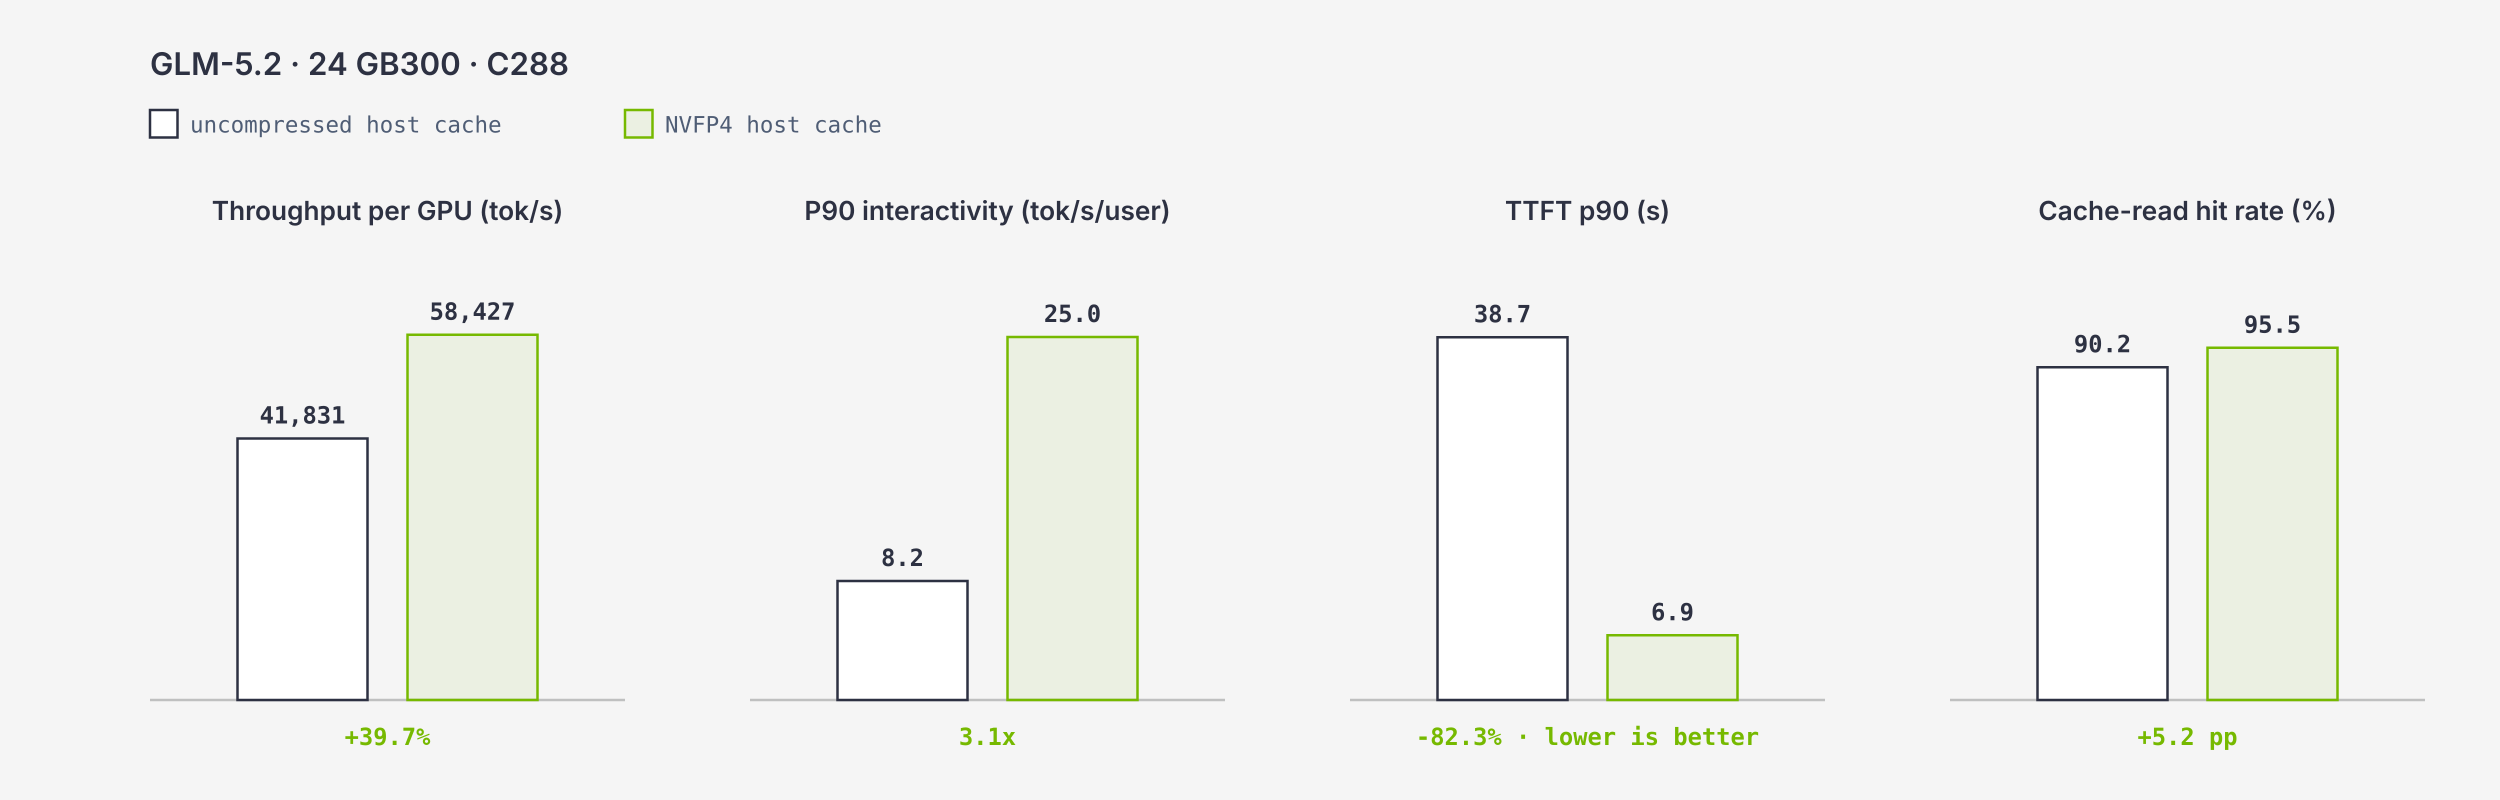
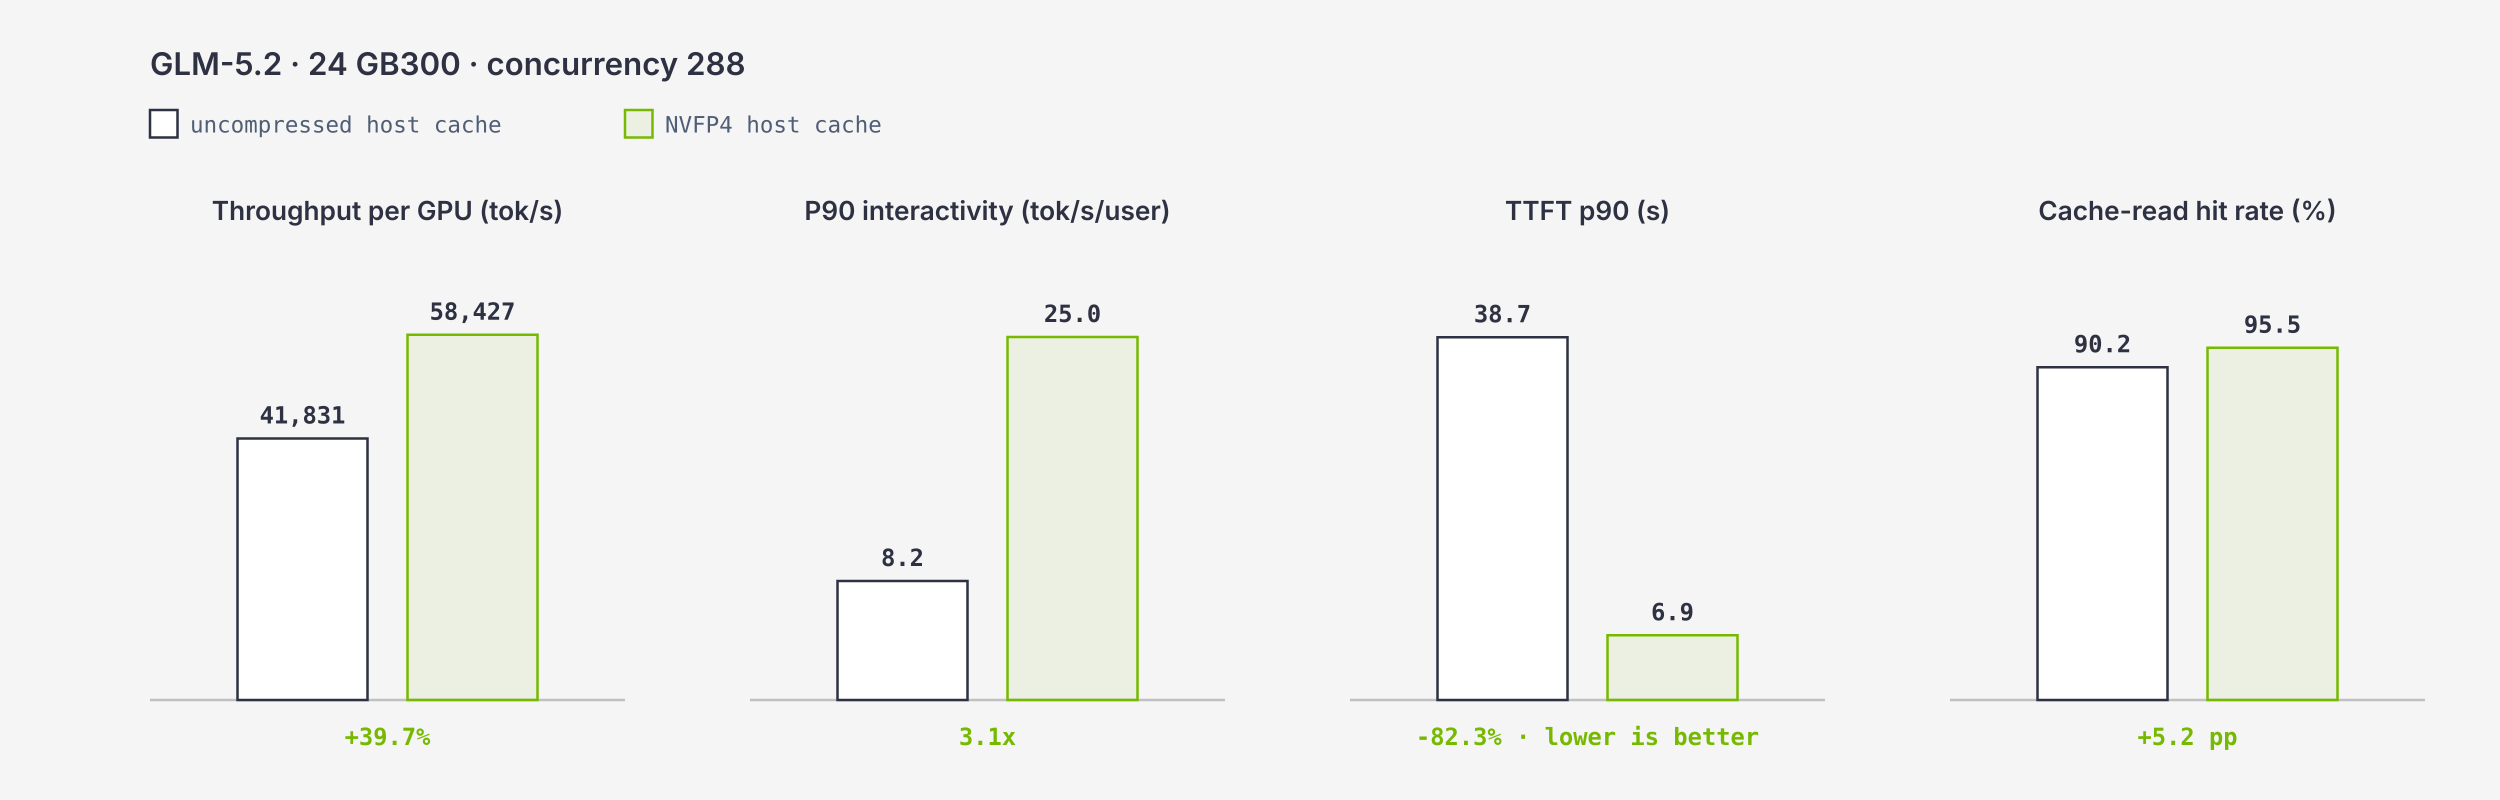
<svg xmlns="http://www.w3.org/2000/svg" viewBox="0 0 1000 320" width="1000" height="320">
  <defs>
    <marker id="ah" markerWidth="8" markerHeight="8" refX="7" refY="4" orient="auto" markerUnits="userSpaceOnUse">
      <path d="M0,0.5 L7,4 L0,7.5" fill="none" stroke="#4f5d75" stroke-width="1" />
    </marker>
  </defs>
  <rect width="1000" height="320" fill="#f5f5f5" />
-   <text x="60.0" y="30.0" font-family="'Geist','Inter',system-ui,-apple-system,'Segoe UI',sans-serif" font-size="12.5" font-weight="600" fill="#2d3142" text-anchor="start">GLM-5.2 · 24 GB300 · C288</text>
+   <text x="60.0" y="30.0" font-family="'Geist','Inter',system-ui,-apple-system,'Segoe UI',sans-serif" font-size="12.5" font-weight="600" fill="#2d3142" text-anchor="start">GLM-5.2 · 24 GB300 · concurrency 288</text>
  <rect x="60" y="44" width="11" height="11" fill="#ffffff" stroke="#2d3142" />
  <text x="76.0" y="53.0" font-family="'Geist Mono','SFMono-Regular',Menlo,Consolas,monospace" font-size="9" font-weight="500" fill="#4f5d75" text-anchor="start">uncompressed host cache</text>
  <rect x="250" y="44" width="11" height="11" fill="rgba(118,185,0,0.08)" stroke="#76B900" />
  <text x="266.0" y="53.0" font-family="'Geist Mono','SFMono-Regular',Menlo,Consolas,monospace" font-size="9" font-weight="500" fill="#4f5d75" text-anchor="start">NVFP4 host cache</text>
  <text x="155.0" y="88.0" font-family="'Geist','Inter',system-ui,-apple-system,'Segoe UI',sans-serif" font-size="10.5" font-weight="600" fill="#2d3142" text-anchor="middle">Throughput per GPU (tok/s)</text>
  <line x1="60" y1="280" x2="250" y2="280" stroke="#bfc0c0" stroke-width="1" />
  <rect x="95.0" y="175.4" width="52" height="104.6" fill="#ffffff" stroke="#2d3142" stroke-width="1" />
  <text x="121.0" y="169.4" font-family="'Geist Mono','SFMono-Regular',Menlo,Consolas,monospace" font-size="9.5" font-weight="600" fill="#2d3142" text-anchor="middle">41,831</text>
  <rect x="163.0" y="133.9" width="52" height="146.1" fill="rgba(118,185,0,0.08)" stroke="#76B900" stroke-width="1" />
  <text x="189.0" y="127.9" font-family="'Geist Mono','SFMono-Regular',Menlo,Consolas,monospace" font-size="9.5" font-weight="600" fill="#2d3142" text-anchor="middle">58,427</text>
  <text x="155.0" y="298.0" font-family="'Geist Mono','SFMono-Regular',Menlo,Consolas,monospace" font-size="9.5" font-weight="600" fill="#76B900" text-anchor="middle">+39.7%</text>
  <text x="395.0" y="88.0" font-family="'Geist','Inter',system-ui,-apple-system,'Segoe UI',sans-serif" font-size="10.5" font-weight="600" fill="#2d3142" text-anchor="middle">P90 interactivity (tok/s/user)</text>
  <line x1="300" y1="280" x2="490" y2="280" stroke="#bfc0c0" stroke-width="1" />
  <rect x="335.0" y="232.4" width="52" height="47.6" fill="#ffffff" stroke="#2d3142" stroke-width="1" />
  <text x="361.0" y="226.4" font-family="'Geist Mono','SFMono-Regular',Menlo,Consolas,monospace" font-size="9.5" font-weight="600" fill="#2d3142" text-anchor="middle">8.2</text>
  <rect x="403.0" y="134.8" width="52" height="145.2" fill="rgba(118,185,0,0.08)" stroke="#76B900" stroke-width="1" />
  <text x="429.0" y="128.8" font-family="'Geist Mono','SFMono-Regular',Menlo,Consolas,monospace" font-size="9.5" font-weight="600" fill="#2d3142" text-anchor="middle">25.0</text>
  <text x="395.0" y="298.0" font-family="'Geist Mono','SFMono-Regular',Menlo,Consolas,monospace" font-size="9.5" font-weight="600" fill="#76B900" text-anchor="middle">3.1x</text>
  <text x="635.0" y="88.0" font-family="'Geist','Inter',system-ui,-apple-system,'Segoe UI',sans-serif" font-size="10.5" font-weight="600" fill="#2d3142" text-anchor="middle">TTFT p90 (s)</text>
  <line x1="540" y1="280" x2="730" y2="280" stroke="#bfc0c0" stroke-width="1" />
  <rect x="575.0" y="134.9" width="52" height="145.1" fill="#ffffff" stroke="#2d3142" stroke-width="1" />
  <text x="601.0" y="128.9" font-family="'Geist Mono','SFMono-Regular',Menlo,Consolas,monospace" font-size="9.5" font-weight="600" fill="#2d3142" text-anchor="middle">38.7</text>
  <rect x="643.0" y="254.1" width="52" height="25.9" fill="rgba(118,185,0,0.08)" stroke="#76B900" stroke-width="1" />
  <text x="669.0" y="248.1" font-family="'Geist Mono','SFMono-Regular',Menlo,Consolas,monospace" font-size="9.5" font-weight="600" fill="#2d3142" text-anchor="middle">6.9</text>
  <text x="635.0" y="298.0" font-family="'Geist Mono','SFMono-Regular',Menlo,Consolas,monospace" font-size="9.5" font-weight="600" fill="#76B900" text-anchor="middle">-82.3% · lower is better</text>
  <text x="875.0" y="88.0" font-family="'Geist','Inter',system-ui,-apple-system,'Segoe UI',sans-serif" font-size="10.5" font-weight="600" fill="#2d3142" text-anchor="middle">Cache-read hit rate (%)</text>
  <line x1="780" y1="280" x2="970" y2="280" stroke="#bfc0c0" stroke-width="1" />
  <rect x="815.0" y="146.9" width="52" height="133.1" fill="#ffffff" stroke="#2d3142" stroke-width="1" />
  <text x="841.0" y="140.9" font-family="'Geist Mono','SFMono-Regular',Menlo,Consolas,monospace" font-size="9.5" font-weight="600" fill="#2d3142" text-anchor="middle">90.2</text>
  <rect x="883.0" y="139.1" width="52" height="140.9" fill="rgba(118,185,0,0.08)" stroke="#76B900" stroke-width="1" />
  <text x="909.0" y="133.1" font-family="'Geist Mono','SFMono-Regular',Menlo,Consolas,monospace" font-size="9.5" font-weight="600" fill="#2d3142" text-anchor="middle">95.5</text>
  <text x="875.0" y="298.0" font-family="'Geist Mono','SFMono-Regular',Menlo,Consolas,monospace" font-size="9.5" font-weight="600" fill="#76B900" text-anchor="middle">+5.2 pp</text>
</svg>
